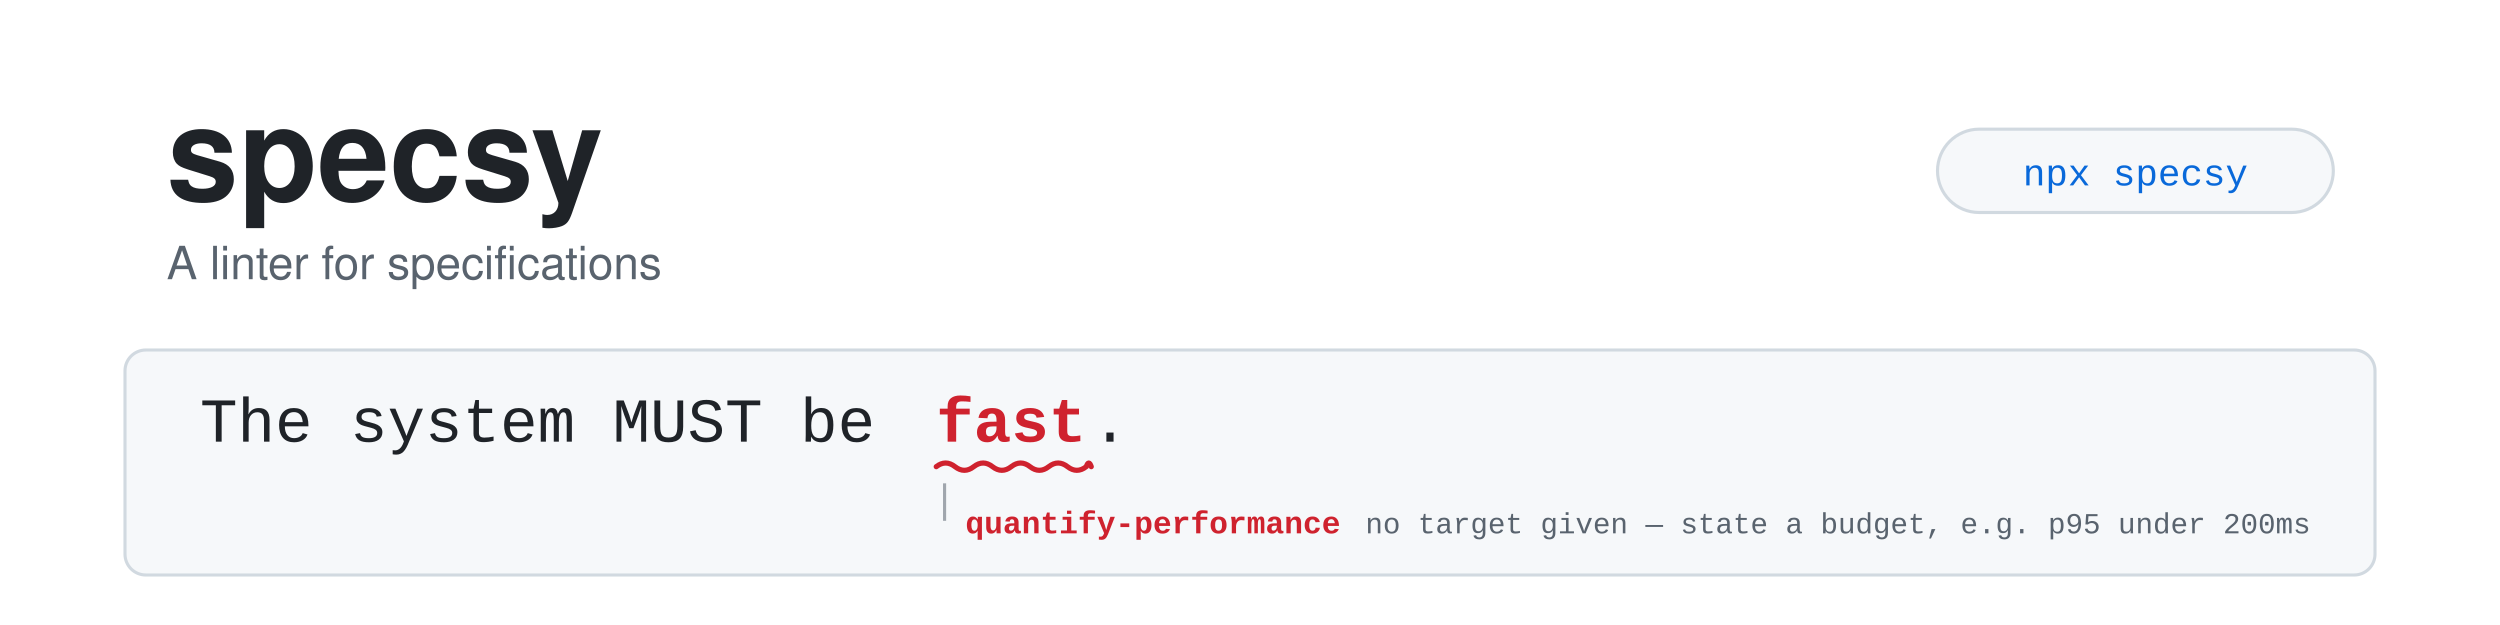
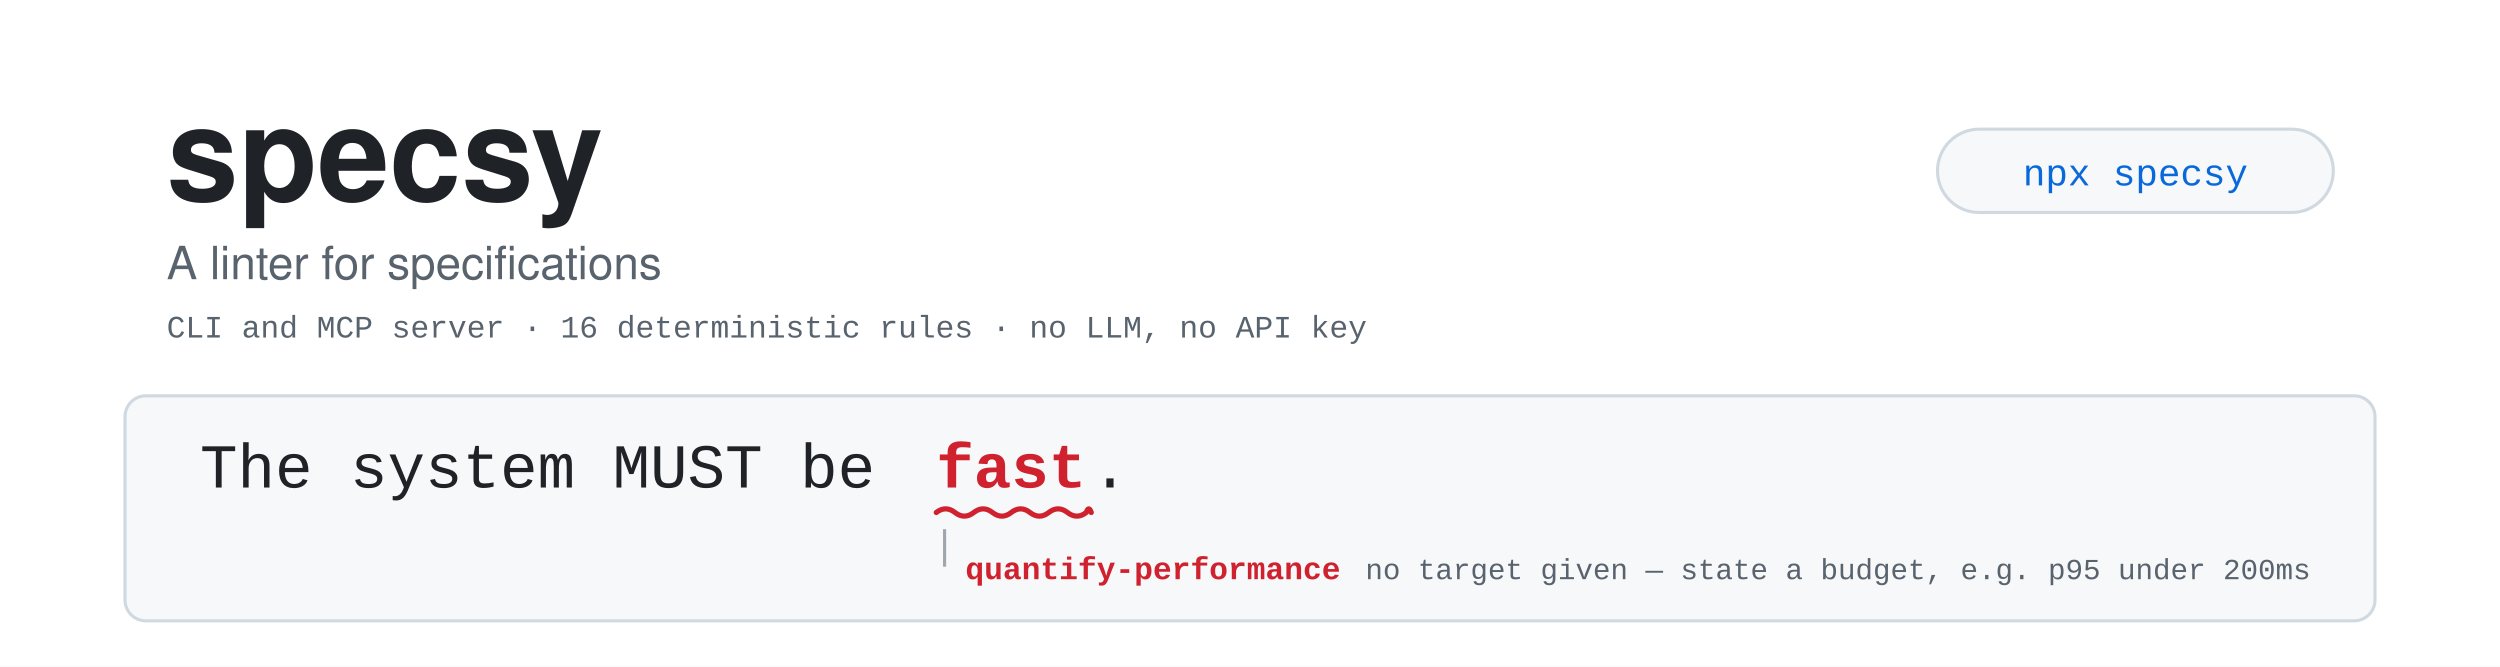
- <svg xmlns="http://www.w3.org/2000/svg" viewBox="0 0 1200 300" width="1200" height="300" role="img" aria-label="specsy - a linter for specifications">
-   <rect x="0.0" y="0.0" width="1200.0" height="300.0" rx="0" fill="#ffffff" />
+ <svg xmlns="http://www.w3.org/2000/svg" viewBox="0 0 1200 320" width="1200" height="320" role="img" aria-label="specsy - a linter for specifications, as a CLI and an MCP server">
+   <rect x="0.0" y="0.0" width="1200.0" height="320.0" rx="0" fill="#ffffff" />
  <text x="80.0" y="96.0" font-family="-apple-system,BlinkMacSystemFont,Segoe UI,Helvetica,Arial,sans-serif" font-size="62" fill="#1f2328" font-weight="700">specsy</text>
  <text x="80.0" y="134.0" font-family="-apple-system,BlinkMacSystemFont,Segoe UI,Helvetica,Arial,sans-serif" font-size="22" fill="#59636e">A linter for specifications</text>
+   <text x="80.0" y="162.0" font-family="ui-monospace,SFMono-Regular,SF Mono,Menlo,Consolas,Liberation Mono,monospace" font-size="15" fill="#59636e">CLI and MCP server · 16 deterministic rules · no LLM, no API key</text>
  <rect x="930.0" y="62.0" width="190.0" height="40.0" rx="20" fill="#f6f8fa" stroke="#d1d9e0" stroke-width="1.5" />
  <text x="1025.0" y="89.0" font-family="ui-monospace,SFMono-Regular,SF Mono,Menlo,Consolas,Liberation Mono,monospace" font-size="18" fill="#0969da" text-anchor="middle">npx specsy</text>
-   <rect x="60.0" y="168.0" width="1080.0" height="108.0" rx="10" fill="#f6f8fa" stroke="#d1d9e0" stroke-width="1.5" />
-   <text x="96.0" y="212.0" font-family="ui-monospace,SFMono-Regular,SF Mono,Menlo,Consolas,Liberation Mono,monospace" font-size="30" fill="#1f2328" textLength="334.8" lengthAdjust="spacing">The system MUST be</text>
-   <text x="449.4" y="212.0" font-family="ui-monospace,SFMono-Regular,SF Mono,Menlo,Consolas,Liberation Mono,monospace" font-size="30" fill="#cf222e" font-weight="600" textLength="74.4" lengthAdjust="spacing">fast</text>
-   <text x="523.8" y="212.0" font-family="ui-monospace,SFMono-Regular,SF Mono,Menlo,Consolas,Liberation Mono,monospace" font-size="30" fill="#1f2328" textLength="18.6" lengthAdjust="spacing">.</text>
-   <path d="M 449.4 224.0 Q 453.9 220.5 458.4 224.0 Q 462.9 227.5 467.4 224.0 Q 471.9 220.5 476.4 224.0 Q 480.9 227.5 485.4 224.0 Q 489.9 220.5 494.4 224.0 Q 498.9 227.5 503.4 224.0 Q 507.9 220.5 512.4 224.0 Q 516.9 227.5 521.4 224.0 Q 522.6 220.5 523.8 224.0" fill="none" stroke="#cf222e" stroke-width="2.5" stroke-linecap="round" />
-   <path d="M 453.4 232 L 453.4 250" fill="none" stroke="#59636e" stroke-width="1.5" opacity="0.55" />
-   <text x="463.4" y="256.0" font-family="ui-monospace,SFMono-Regular,SF Mono,Menlo,Consolas,Liberation Mono,monospace" font-size="15" fill="#cf222e" font-weight="600" textLength="180.0" lengthAdjust="spacing">quantify-performance</text>
-   <text x="655.4" y="256.0" font-family="ui-monospace,SFMono-Regular,SF Mono,Menlo,Consolas,Liberation Mono,monospace" font-size="14" fill="#59636e" textLength="453.6" lengthAdjust="spacing">no target given — state a budget, e.g. p95 under 200ms</text>
+   <rect x="60.0" y="190.0" width="1080.0" height="108.0" rx="10" fill="#f6f8fa" stroke="#d1d9e0" stroke-width="1.5" />
+   <text x="96.0" y="234.0" font-family="ui-monospace,SFMono-Regular,SF Mono,Menlo,Consolas,Liberation Mono,monospace" font-size="30" fill="#1f2328" textLength="334.8" lengthAdjust="spacing">The system MUST be</text>
+   <text x="449.4" y="234.0" font-family="ui-monospace,SFMono-Regular,SF Mono,Menlo,Consolas,Liberation Mono,monospace" font-size="30" fill="#cf222e" font-weight="600" textLength="74.4" lengthAdjust="spacing">fast</text>
+   <text x="523.8" y="234.0" font-family="ui-monospace,SFMono-Regular,SF Mono,Menlo,Consolas,Liberation Mono,monospace" font-size="30" fill="#1f2328" textLength="18.6" lengthAdjust="spacing">.</text>
+   <path d="M 449.4 246.0 Q 453.9 242.5 458.4 246.0 Q 462.9 249.5 467.4 246.0 Q 471.9 242.5 476.4 246.0 Q 480.9 249.5 485.4 246.0 Q 489.9 242.5 494.4 246.0 Q 498.9 249.5 503.4 246.0 Q 507.9 242.5 512.4 246.0 Q 516.9 249.5 521.4 246.0 Q 522.6 242.5 523.8 246.0" fill="none" stroke="#cf222e" stroke-width="2.5" stroke-linecap="round" />
+   <path d="M 453.4 254 L 453.4 272" fill="none" stroke="#59636e" stroke-width="1.5" opacity="0.55" />
+   <text x="463.4" y="278.0" font-family="ui-monospace,SFMono-Regular,SF Mono,Menlo,Consolas,Liberation Mono,monospace" font-size="15" fill="#cf222e" font-weight="600" textLength="180.0" lengthAdjust="spacing">quantify-performance</text>
+   <text x="655.4" y="278.0" font-family="ui-monospace,SFMono-Regular,SF Mono,Menlo,Consolas,Liberation Mono,monospace" font-size="14" fill="#59636e" textLength="453.6" lengthAdjust="spacing">no target given — state a budget, e.g. p95 under 200ms</text>
</svg>
